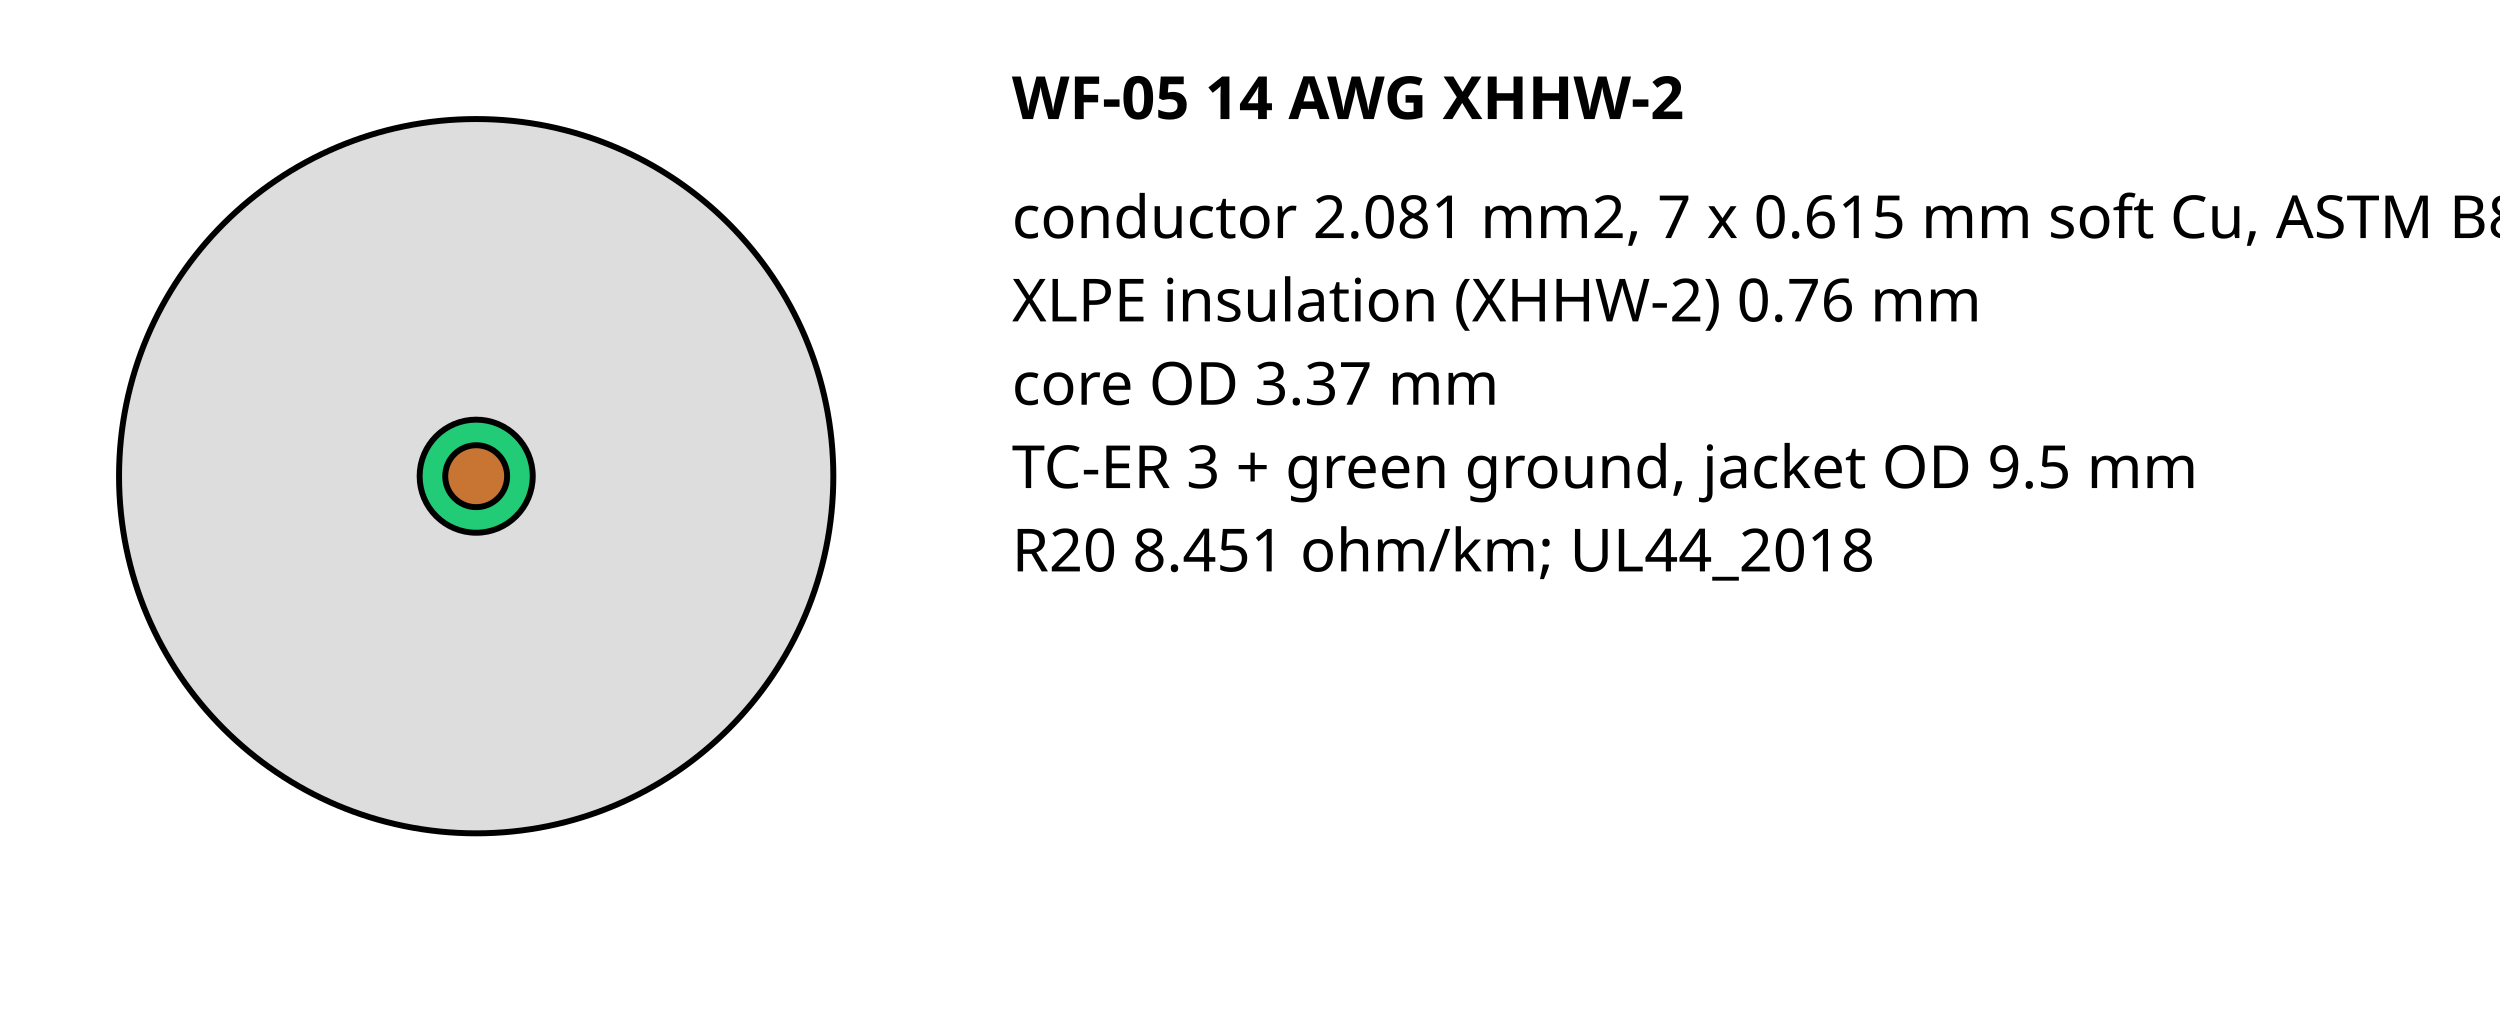
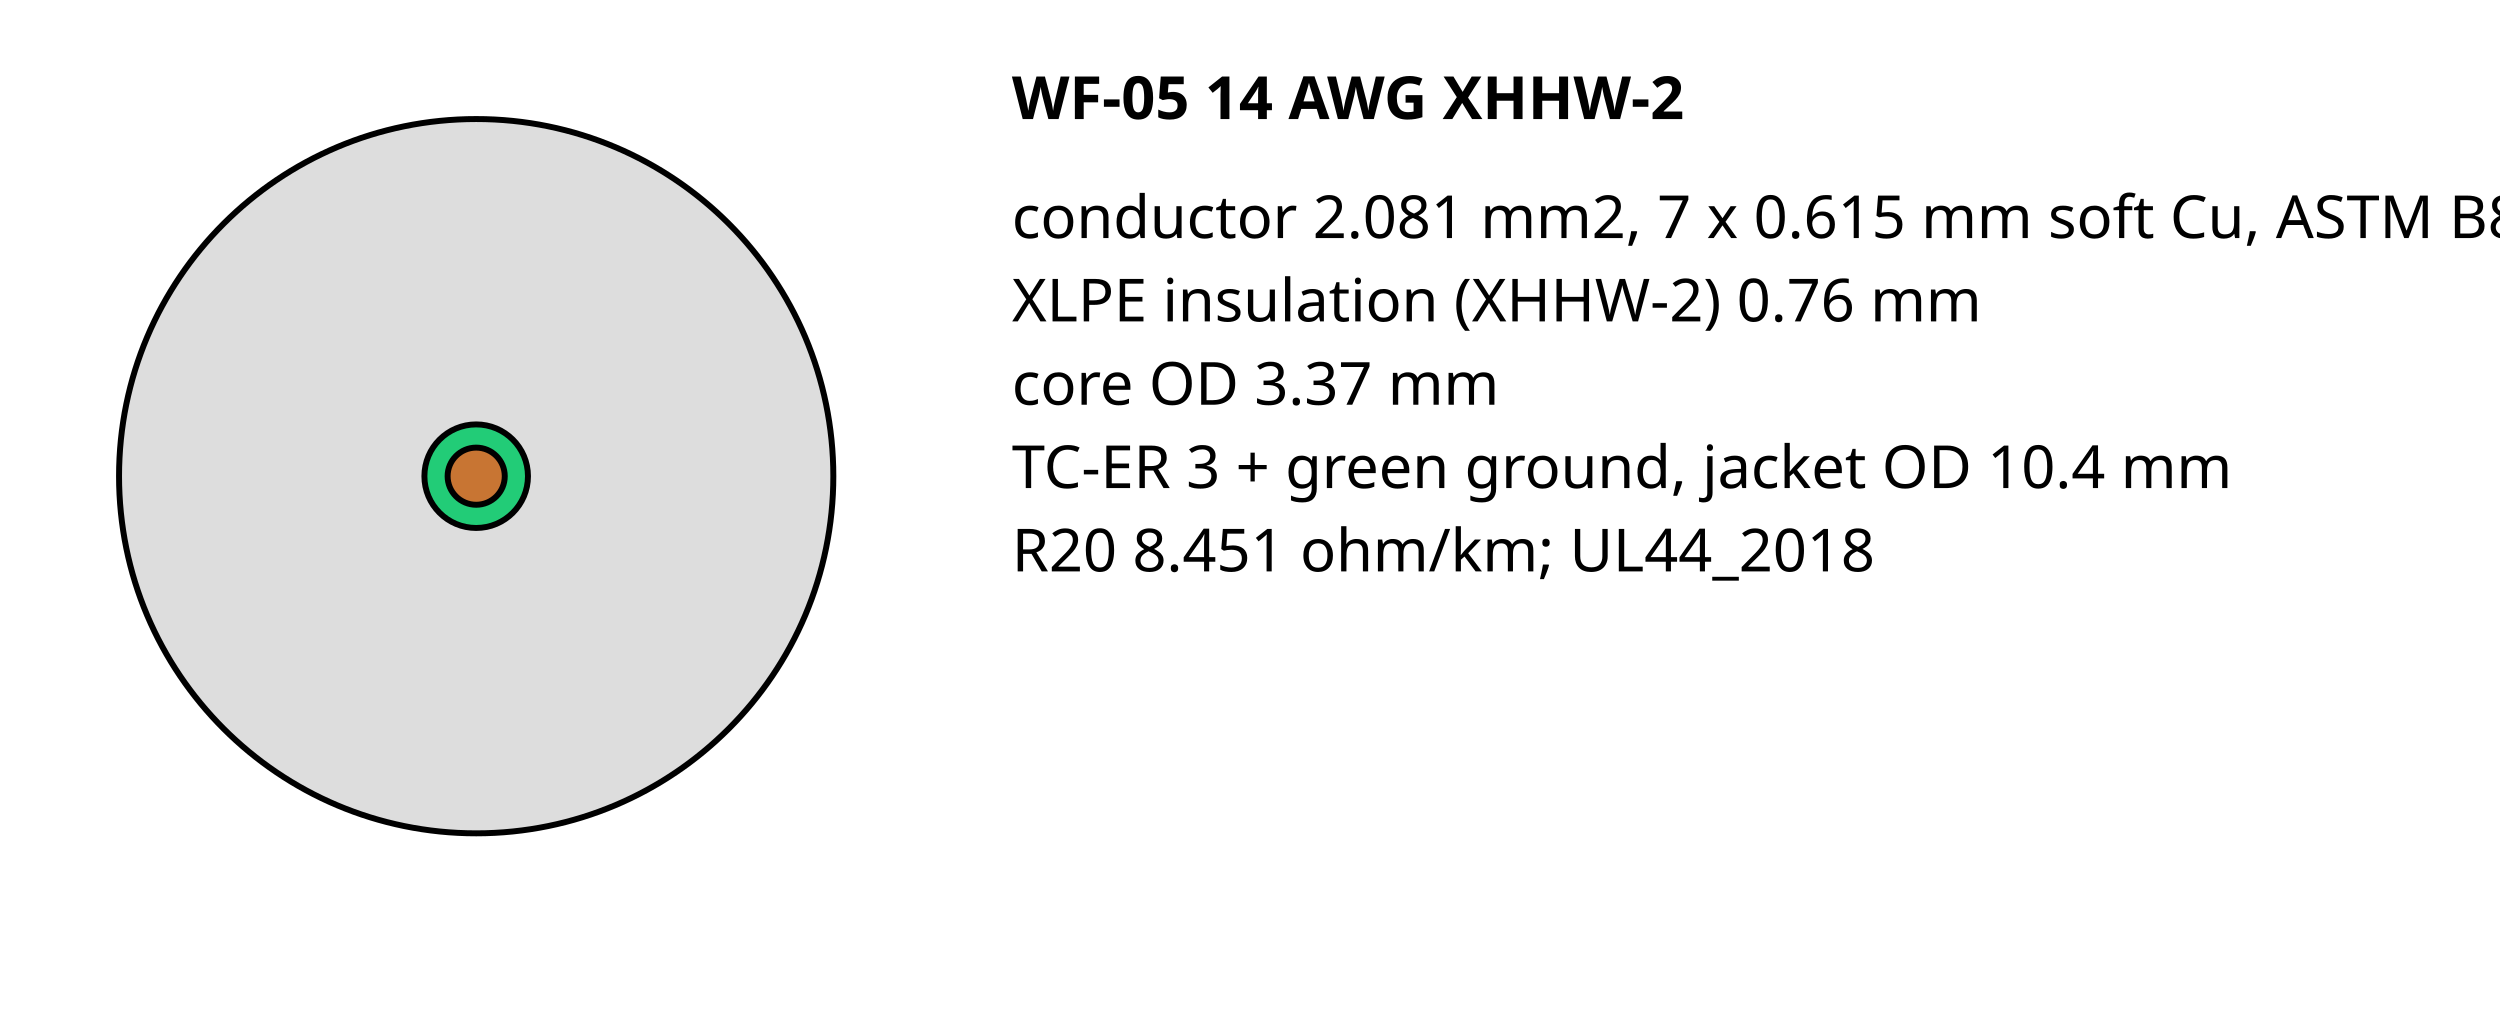
<svg xmlns="http://www.w3.org/2000/svg" width="420" height="170" font-family="sans-serif" font-size="10">
  <text x="170" y="20" font-weight="bold">WF-05 14 AWG XHHW-2</text>
  <circle cx="80" cy="80" r="60.0" fill="#ddd" stroke="#000" />
-   <circle cx="80" cy="80" r="9.5" fill="#2c7" stroke="#000" />
-   <circle cx="80" cy="80" r="5.2" fill="#c87533" stroke="#000" />
+   <circle cx="80" cy="80" r="8.7" fill="#2c7" stroke="#000" />
+   <circle cx="80" cy="80" r="4.8" fill="#c87533" stroke="#000" />
  <text x="170" y="40">conductor 2.081 mm2, 7 x 0.615 mm soft Cu, ASTM B8 class B</text>
  <text x="170" y="54">XLPE insulation (XHHW-2) 0.76 mm</text>
  <text x="170" y="68">core OD 3.37 mm</text>
-   <text x="170" y="82">TC-ER 3 + green ground, jacket OD 9.5 mm</text>
+   <text x="170" y="82">TC-ER 3 + green ground, jacket OD 10.4 mm</text>
  <text x="170" y="96">R20 8.451 ohm/km; UL44_2018</text>
</svg>
